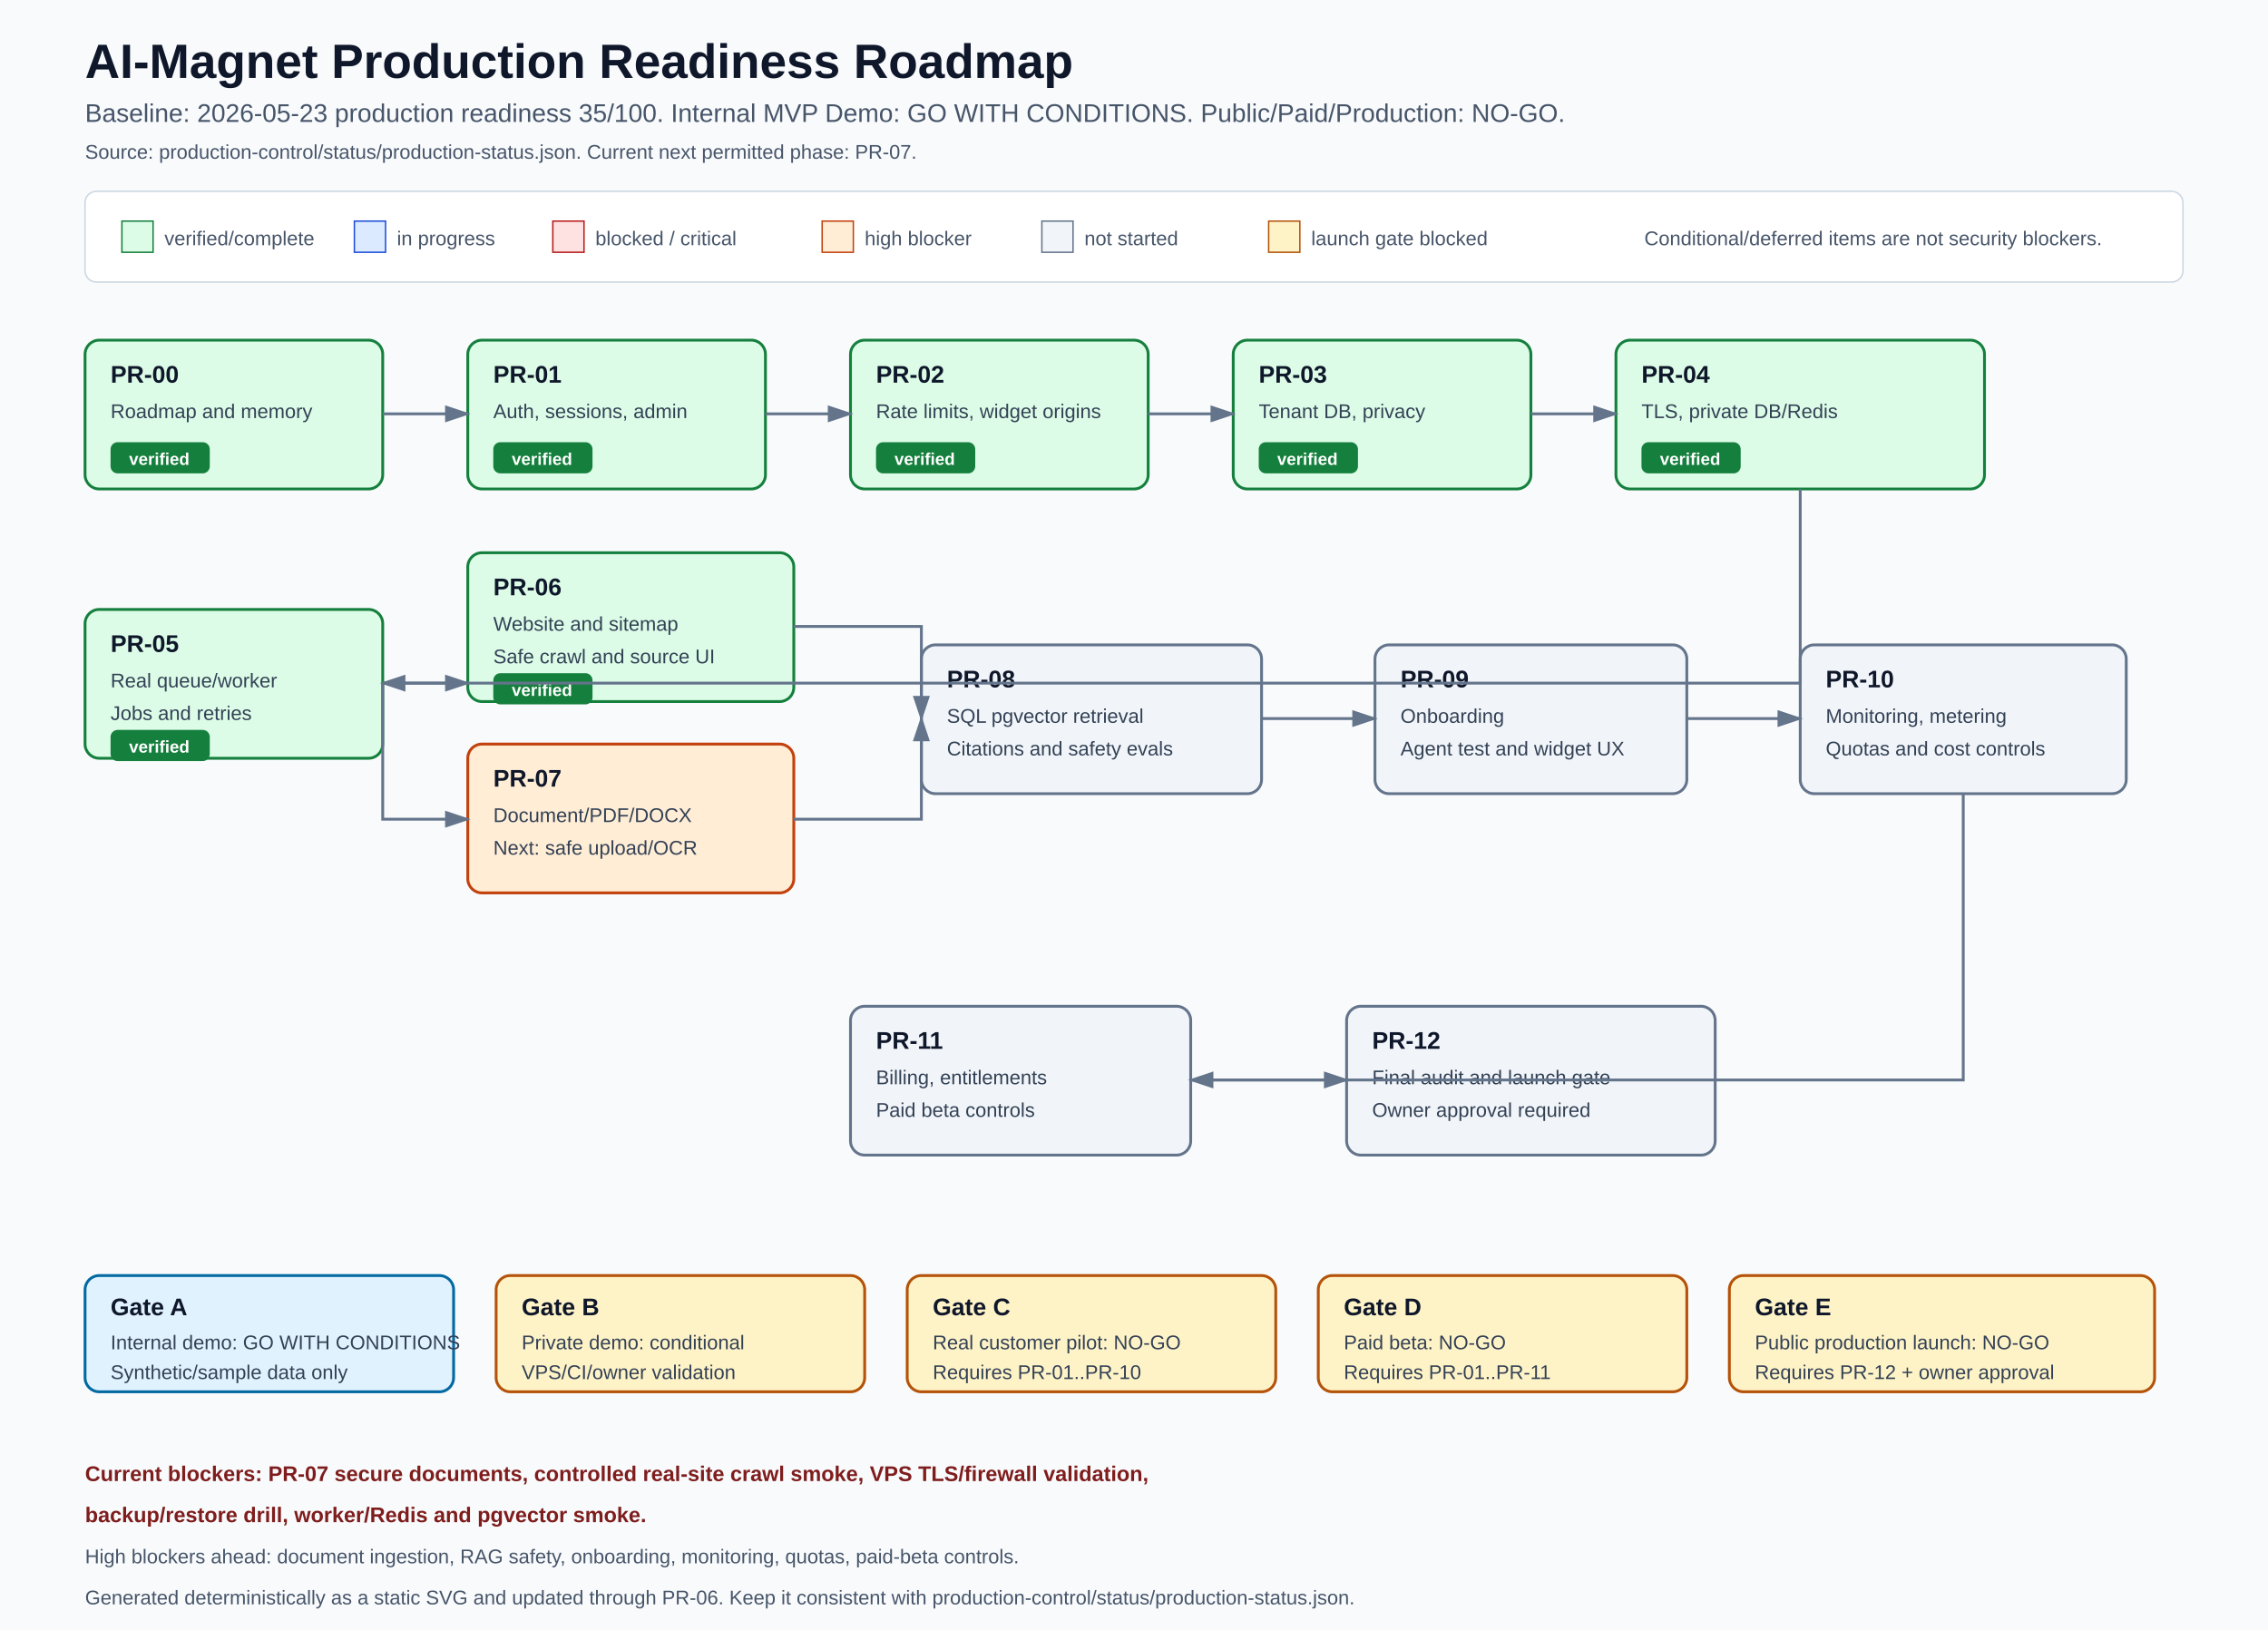
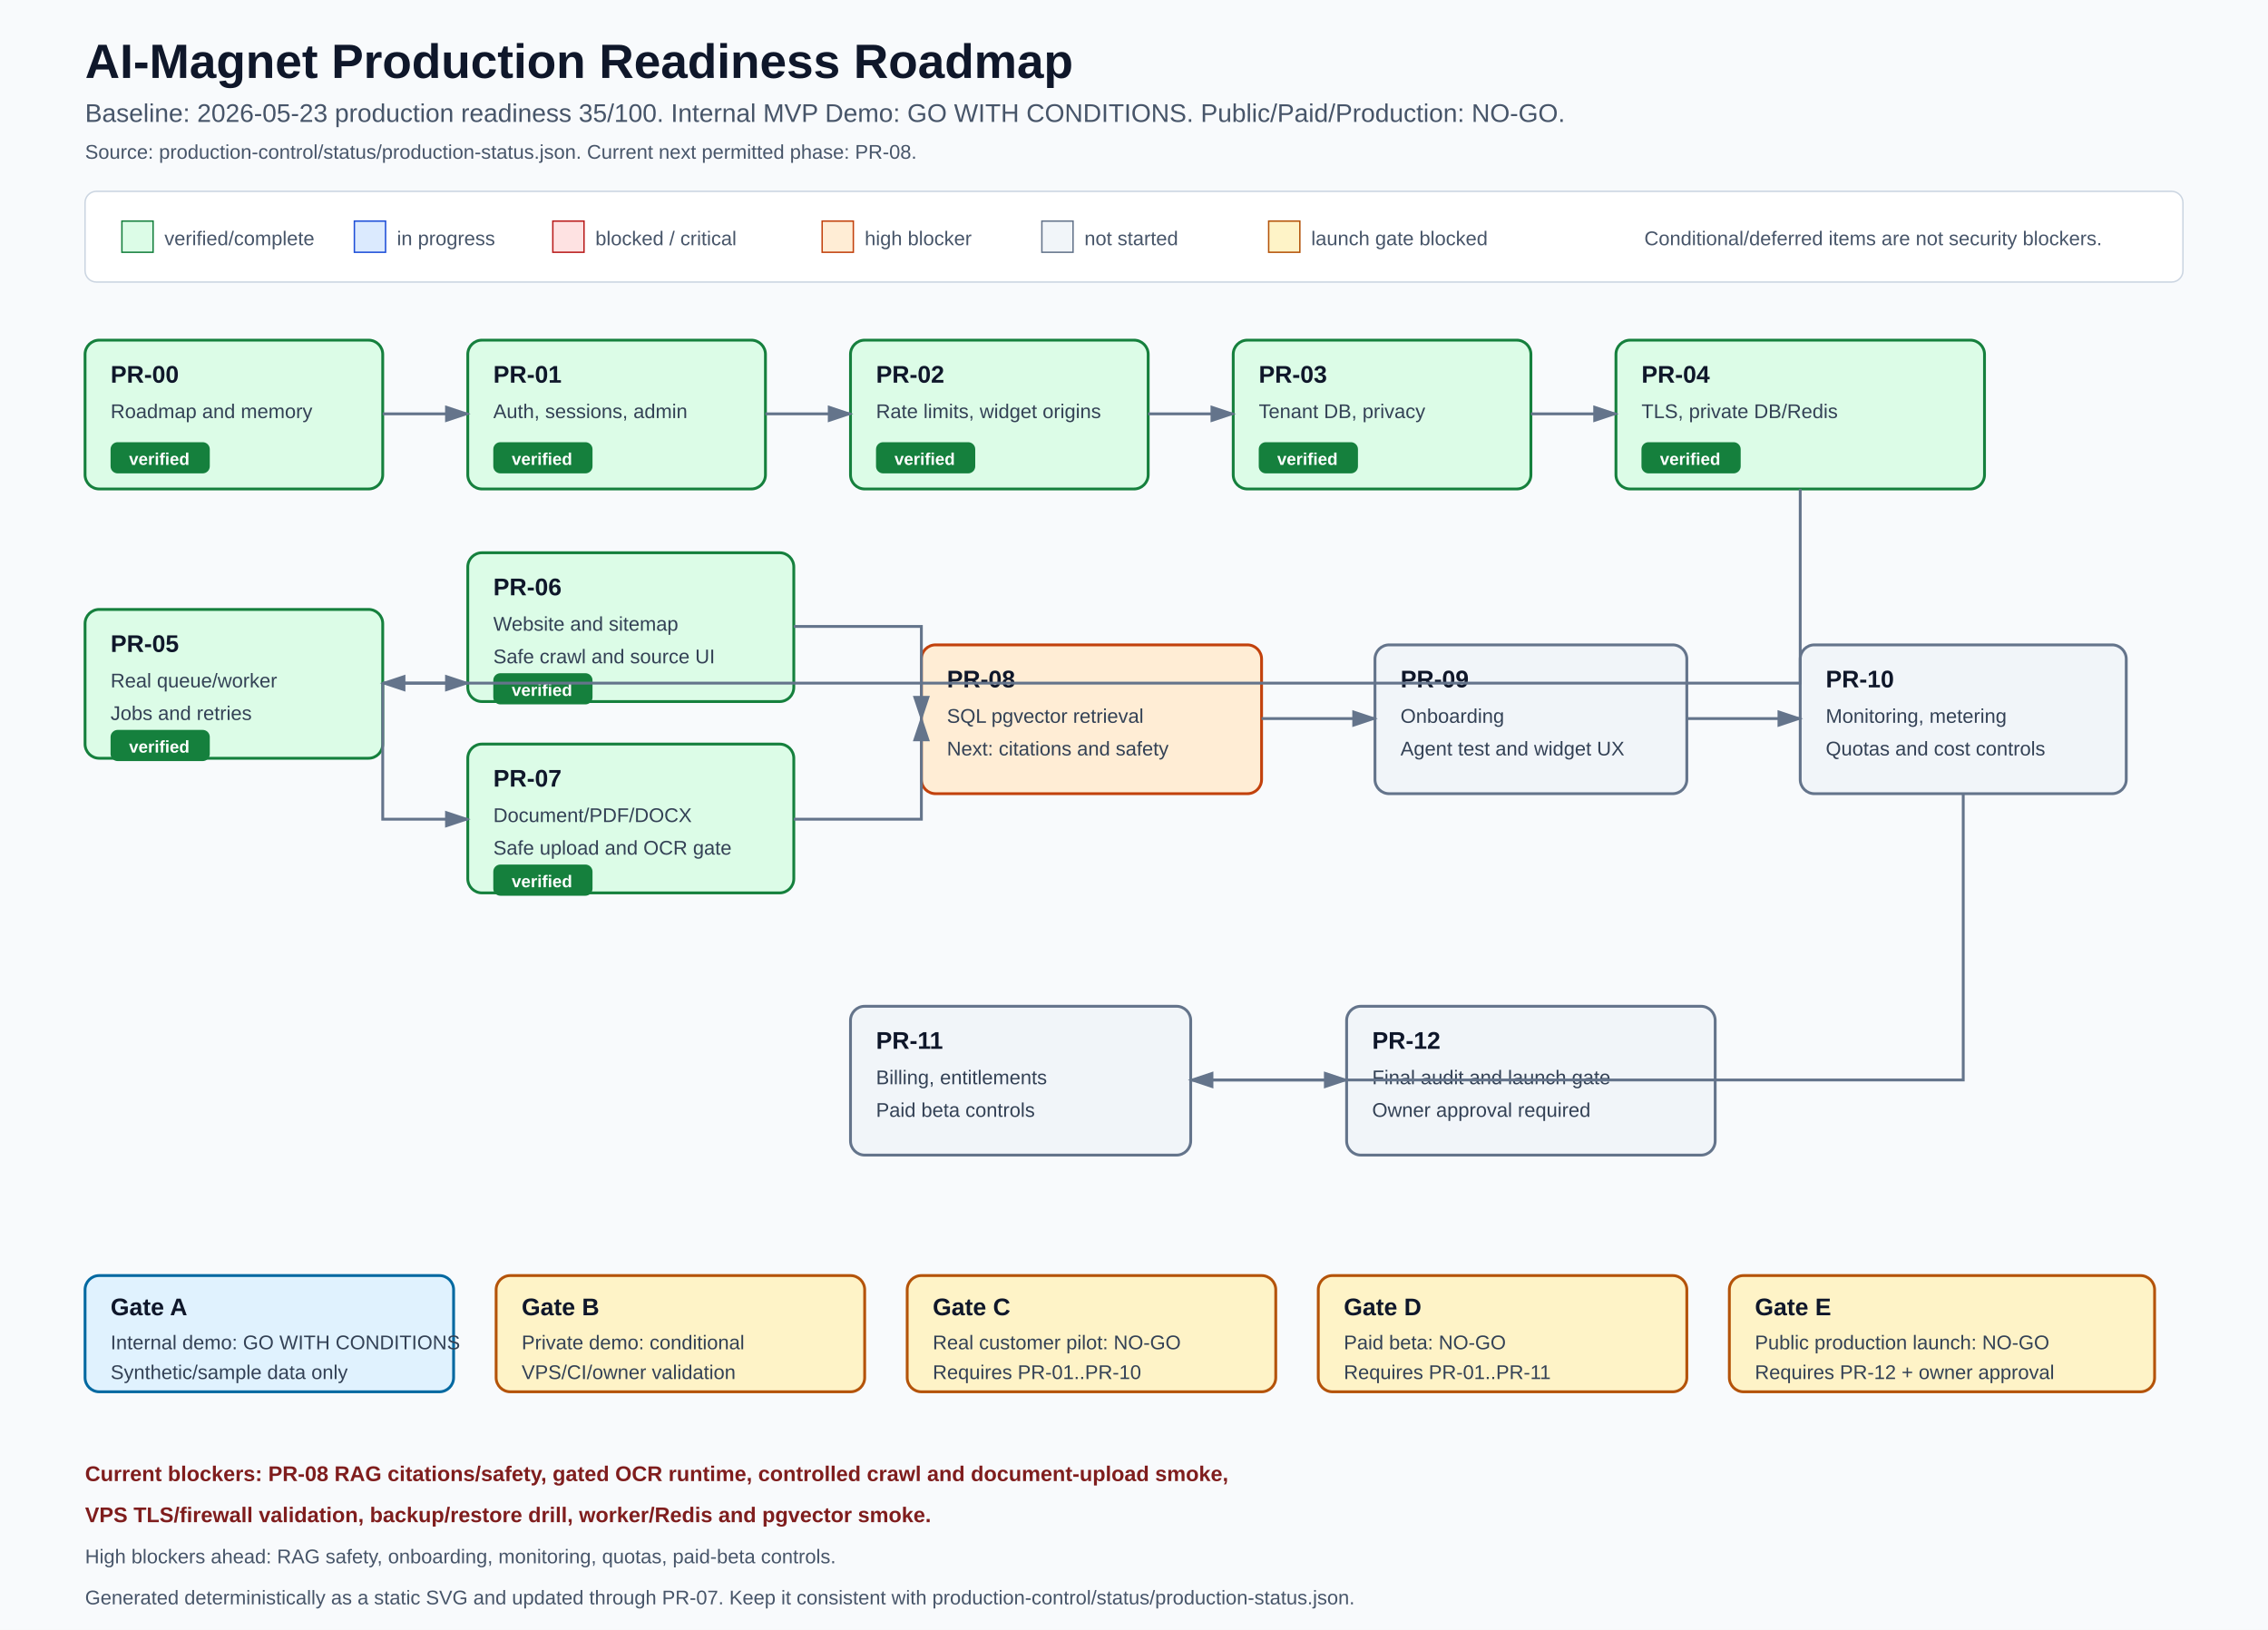
<svg xmlns="http://www.w3.org/2000/svg" width="1600" height="1150" viewBox="0 0 1600 1150" role="img" aria-labelledby="title desc">
  <defs>
    <style>
      .bg { fill: #f8fafc; }
      .title { font: 700 34px Arial, sans-serif; fill: #0f172a; }
      .subtitle { font: 18px Arial, sans-serif; fill: #475569; }
      .small { font: 14px Arial, sans-serif; fill: #475569; }
      .card-title { font: 700 17px Arial, sans-serif; fill: #0f172a; }
      .card-text { font: 14px Arial, sans-serif; fill: #334155; }
      .badge { font: 700 12px Arial, sans-serif; fill: #ffffff; }
      .verified { fill: #dcfce7; stroke: #15803d; stroke-width: 2; }
      .progressing { fill: #dbeafe; stroke: #1d4ed8; stroke-width: 2; }
      .blocked { fill: #fee2e2; stroke: #b91c1c; stroke-width: 2; }
      .critical { fill: #fee2e2; stroke: #b91c1c; stroke-width: 2; }
      .high { fill: #ffedd5; stroke: #c2410c; stroke-width: 2; }
      .pending { fill: #f1f5f9; stroke: #64748b; stroke-width: 2; }
      .gate-ok { fill: #e0f2fe; stroke: #0369a1; stroke-width: 2; }
      .gate-no { fill: #fef3c7; stroke: #b45309; stroke-width: 2; }
      .legend { fill: #ffffff; stroke: #cbd5e1; stroke-width: 1; }
      .arrow { stroke: #64748b; stroke-width: 2; marker-end: url(#arrowhead); fill: none; }
      .blocker { font: 700 15px Arial, sans-serif; fill: #7f1d1d; }
    </style>
    <marker id="arrowhead" markerWidth="10" markerHeight="10" refX="8" refY="3" orient="auto">
      <path d="M0,0 L0,6 L9,3 z" fill="#64748b" />
    </marker>
  </defs>
  <rect class="bg" width="1600" height="1150" />
  <text class="title" x="60" y="55">AI-Magnet Production Readiness Roadmap</text>
  <text class="subtitle" x="60" y="86">Baseline: 2026-05-23 production readiness 35/100. Internal MVP Demo: GO WITH CONDITIONS. Public/Paid/Production: NO-GO.</text>
-   <text class="small" x="60" y="112">Source: production-control/status/production-status.json. Current next permitted phase: PR-07.</text>
+   <text class="small" x="60" y="112">Source: production-control/status/production-status.json. Current next permitted phase: PR-08.</text>
  <rect class="legend" x="60" y="135" width="1480" height="64" rx="8" />
  <rect x="86" y="156" width="22" height="22" fill="#dcfce7" stroke="#15803d" />
  <text class="small" x="116" y="173">verified/complete</text>
  <rect x="250" y="156" width="22" height="22" fill="#dbeafe" stroke="#1d4ed8" />
  <text class="small" x="280" y="173">in progress</text>
  <rect x="390" y="156" width="22" height="22" fill="#fee2e2" stroke="#b91c1c" />
  <text class="small" x="420" y="173">blocked / critical</text>
  <rect x="580" y="156" width="22" height="22" fill="#ffedd5" stroke="#c2410c" />
  <text class="small" x="610" y="173">high blocker</text>
  <rect x="735" y="156" width="22" height="22" fill="#f1f5f9" stroke="#64748b" />
  <text class="small" x="765" y="173">not started</text>
  <rect x="895" y="156" width="22" height="22" fill="#fef3c7" stroke="#b45309" />
  <text class="small" x="925" y="173">launch gate blocked</text>
  <text class="small" x="1160" y="173">Conditional/deferred items are not security blockers.</text>
  <rect class="verified" x="60" y="240" width="210" height="105" rx="10" />
  <text class="card-title" x="78" y="270">PR-00</text>
  <text class="card-text" x="78" y="295">Roadmap and memory</text>
  <rect x="78" y="312" width="70" height="22" rx="5" fill="#15803d" />
  <text class="badge" x="91" y="328">verified</text>
  <rect class="verified" x="330" y="240" width="210" height="105" rx="10" />
  <text class="card-title" x="348" y="270">PR-01</text>
  <text class="card-text" x="348" y="295">Auth, sessions, admin</text>
  <rect x="348" y="312" width="70" height="22" rx="5" fill="#15803d" />
  <text class="badge" x="361" y="328">verified</text>
  <rect class="verified" x="600" y="240" width="210" height="105" rx="10" />
  <text class="card-title" x="618" y="270">PR-02</text>
  <text class="card-text" x="618" y="295">Rate limits, widget origins</text>
  <rect x="618" y="312" width="70" height="22" rx="5" fill="#15803d" />
  <text class="badge" x="631" y="328">verified</text>
  <rect class="verified" x="870" y="240" width="210" height="105" rx="10" />
  <text class="card-title" x="888" y="270">PR-03</text>
  <text class="card-text" x="888" y="295">Tenant DB, privacy</text>
  <rect x="888" y="312" width="70" height="22" rx="5" fill="#15803d" />
  <text class="badge" x="901" y="328">verified</text>
  <rect class="verified" x="1140" y="240" width="260" height="105" rx="10" />
  <text class="card-title" x="1158" y="270">PR-04</text>
  <text class="card-text" x="1158" y="295">TLS, private DB/Redis</text>
  <rect x="1158" y="312" width="70" height="22" rx="5" fill="#15803d" />
  <text class="badge" x="1171" y="328">verified</text>
  <path class="arrow" d="M270 292 H330" />
  <path class="arrow" d="M540 292 H600" />
  <path class="arrow" d="M810 292 H870" />
  <path class="arrow" d="M1080 292 H1140" />
  <rect class="verified" x="60" y="430" width="210" height="105" rx="10" />
  <text class="card-title" x="78" y="460">PR-05</text>
  <text class="card-text" x="78" y="485">Real queue/worker</text>
  <text class="card-text" x="78" y="508">Jobs and retries</text>
  <rect x="78" y="515" width="70" height="22" rx="5" fill="#15803d" />
  <text class="badge" x="91" y="531">verified</text>
  <rect class="verified" x="330" y="390" width="230" height="105" rx="10" />
  <text class="card-title" x="348" y="420">PR-06</text>
  <text class="card-text" x="348" y="445">Website and sitemap</text>
  <text class="card-text" x="348" y="468">Safe crawl and source UI</text>
  <rect x="348" y="475" width="70" height="22" rx="5" fill="#15803d" />
  <text class="badge" x="361" y="491">verified</text>
-   <rect class="high" x="330" y="525" width="230" height="105" rx="10" />
+   <rect class="verified" x="330" y="525" width="230" height="105" rx="10" />
  <text class="card-title" x="348" y="555">PR-07</text>
  <text class="card-text" x="348" y="580">Document/PDF/DOCX</text>
-   <text class="card-text" x="348" y="603">Next: safe upload/OCR</text>
-   <rect class="pending" x="650" y="455" width="240" height="105" rx="10" />
+   <text class="card-text" x="348" y="603">Safe upload and OCR gate</text>
+   <rect x="348" y="610" width="70" height="22" rx="5" fill="#15803d" />
+   <text class="badge" x="361" y="626">verified</text>
+   <rect class="high" x="650" y="455" width="240" height="105" rx="10" />
  <text class="card-title" x="668" y="485">PR-08</text>
  <text class="card-text" x="668" y="510">SQL pgvector retrieval</text>
-   <text class="card-text" x="668" y="533">Citations and safety evals</text>
+   <text class="card-text" x="668" y="533">Next: citations and safety</text>
  <rect class="pending" x="970" y="455" width="220" height="105" rx="10" />
  <text class="card-title" x="988" y="485">PR-09</text>
  <text class="card-text" x="988" y="510">Onboarding</text>
  <text class="card-text" x="988" y="533">Agent test and widget UX</text>
  <rect class="pending" x="1270" y="455" width="230" height="105" rx="10" />
  <text class="card-title" x="1288" y="485">PR-10</text>
  <text class="card-text" x="1288" y="510">Monitoring, metering</text>
  <text class="card-text" x="1288" y="533">Quotas and cost controls</text>
  <path class="arrow" d="M1270 345 V482 H270" />
  <path class="arrow" d="M270 482 H330" />
  <path class="arrow" d="M270 482 V578 H330" />
  <path class="arrow" d="M560 442 H650 V507" />
  <path class="arrow" d="M560 578 H650 V507" />
  <path class="arrow" d="M890 507 H970" />
  <path class="arrow" d="M1190 507 H1270" />
  <rect class="pending" x="600" y="710" width="240" height="105" rx="10" />
  <text class="card-title" x="618" y="740">PR-11</text>
  <text class="card-text" x="618" y="765">Billing, entitlements</text>
  <text class="card-text" x="618" y="788">Paid beta controls</text>
  <rect class="pending" x="950" y="710" width="260" height="105" rx="10" />
  <text class="card-title" x="968" y="740">PR-12</text>
  <text class="card-text" x="968" y="765">Final audit and launch gate</text>
  <text class="card-text" x="968" y="788">Owner approval required</text>
  <path class="arrow" d="M1385 560 V762 H840" />
  <path class="arrow" d="M840 762 H950" />
  <rect class="gate-ok" x="60" y="900" width="260" height="82" rx="10" />
  <text class="card-title" x="78" y="928">Gate A</text>
  <text class="card-text" x="78" y="952">Internal demo: GO WITH CONDITIONS</text>
  <text class="card-text" x="78" y="973">Synthetic/sample data only</text>
  <rect class="gate-no" x="350" y="900" width="260" height="82" rx="10" />
  <text class="card-title" x="368" y="928">Gate B</text>
  <text class="card-text" x="368" y="952">Private demo: conditional</text>
  <text class="card-text" x="368" y="973">VPS/CI/owner validation</text>
  <rect class="gate-no" x="640" y="900" width="260" height="82" rx="10" />
  <text class="card-title" x="658" y="928">Gate C</text>
  <text class="card-text" x="658" y="952">Real customer pilot: NO-GO</text>
  <text class="card-text" x="658" y="973">Requires PR-01..PR-10</text>
  <rect class="gate-no" x="930" y="900" width="260" height="82" rx="10" />
  <text class="card-title" x="948" y="928">Gate D</text>
  <text class="card-text" x="948" y="952">Paid beta: NO-GO</text>
  <text class="card-text" x="948" y="973">Requires PR-01..PR-11</text>
  <rect class="gate-no" x="1220" y="900" width="300" height="82" rx="10" />
  <text class="card-title" x="1238" y="928">Gate E</text>
  <text class="card-text" x="1238" y="952">Public production launch: NO-GO</text>
  <text class="card-text" x="1238" y="973">Requires PR-12 + owner approval</text>
-   <text class="blocker" x="60" y="1045">Current blockers: PR-07 secure documents, controlled real-site crawl smoke, VPS TLS/firewall validation,</text>
-   <text class="blocker" x="60" y="1074">backup/restore drill, worker/Redis and pgvector smoke.</text>
-   <text class="small" x="60" y="1103">High blockers ahead: document ingestion, RAG safety, onboarding, monitoring, quotas, paid-beta controls.</text>
-   <text class="small" x="60" y="1132">Generated deterministically as a static SVG and updated through PR-06. Keep it consistent with production-control/status/production-status.json.</text>
+   <text class="blocker" x="60" y="1045">Current blockers: PR-08 RAG citations/safety, gated OCR runtime, controlled crawl and document-upload smoke,</text>
+   <text class="blocker" x="60" y="1074">VPS TLS/firewall validation, backup/restore drill, worker/Redis and pgvector smoke.</text>
+   <text class="small" x="60" y="1103">High blockers ahead: RAG safety, onboarding, monitoring, quotas, paid-beta controls.</text>
+   <text class="small" x="60" y="1132">Generated deterministically as a static SVG and updated through PR-07. Keep it consistent with production-control/status/production-status.json.</text>
</svg>
